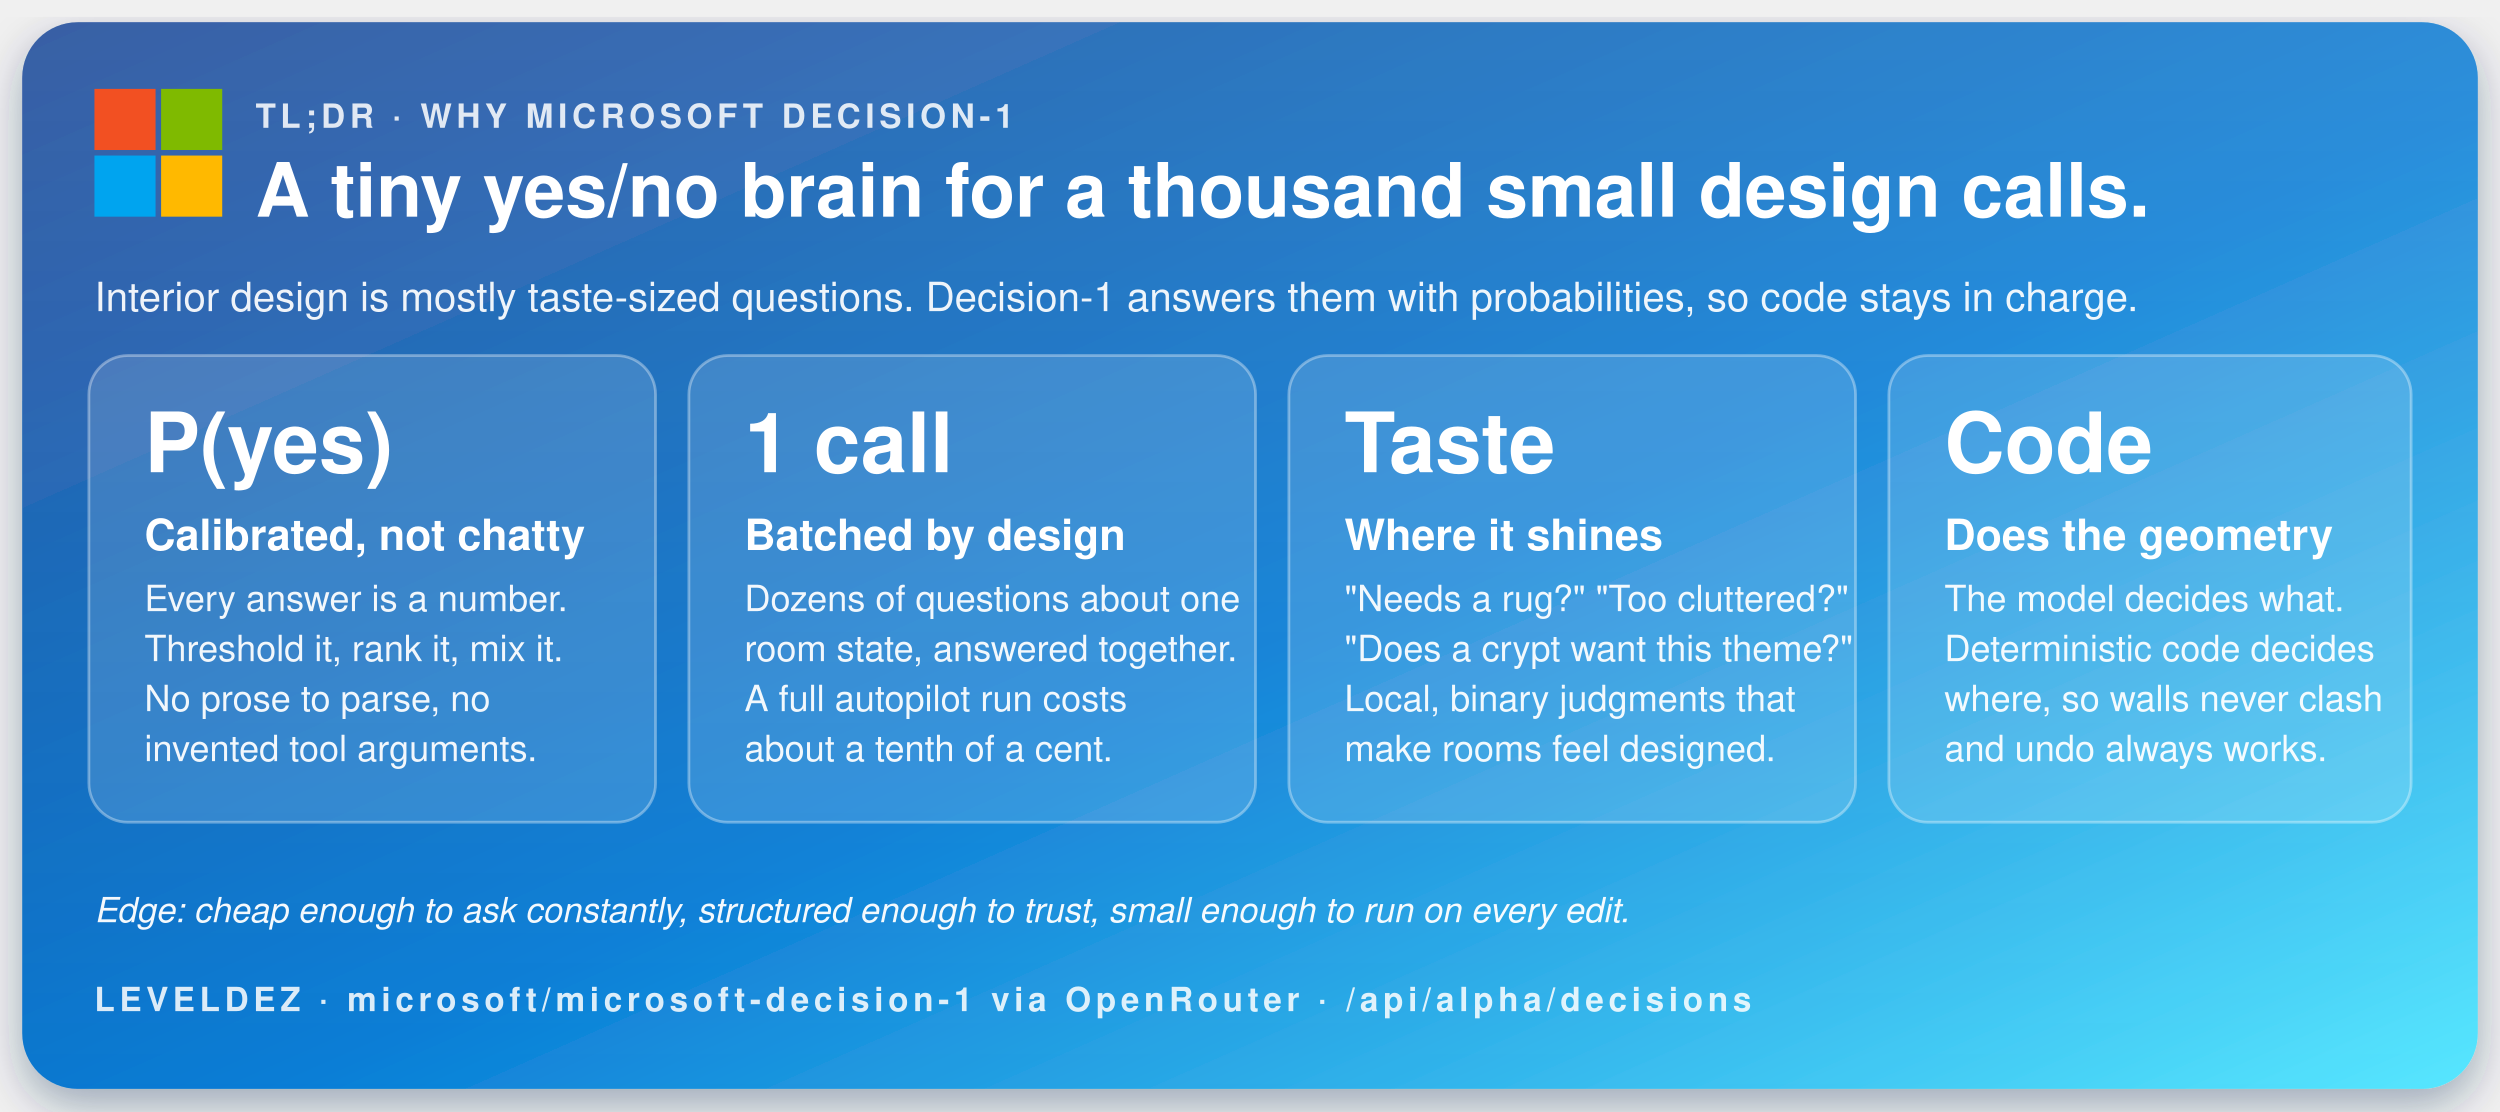
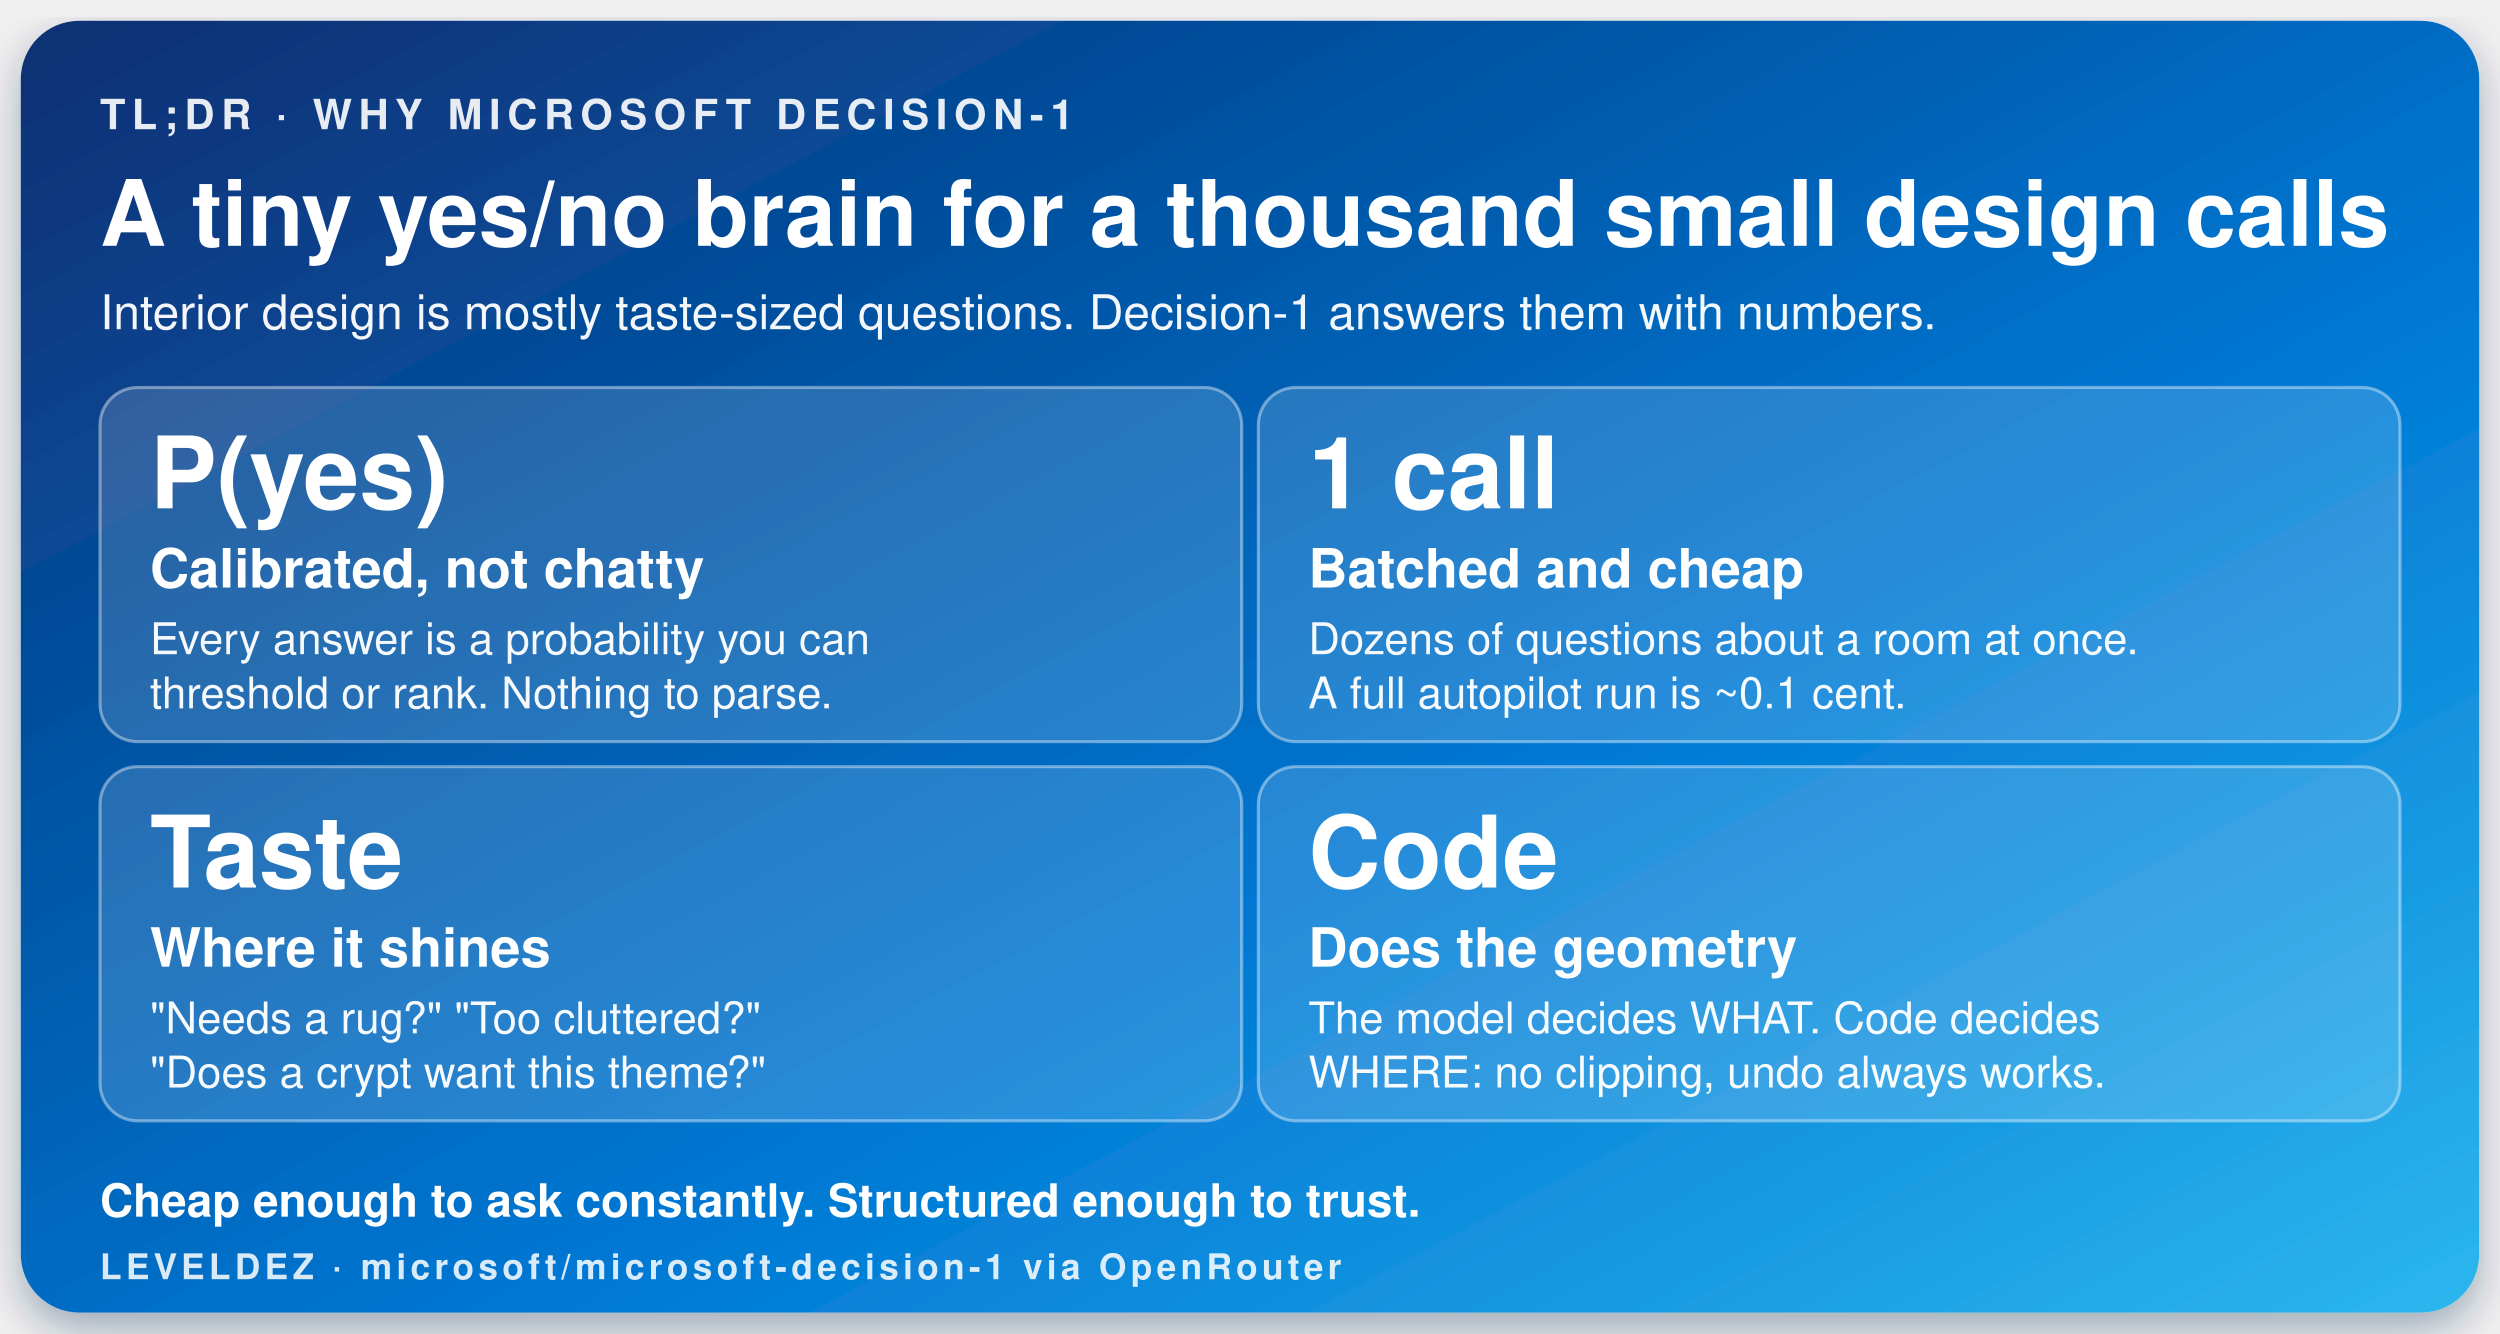
- <svg xmlns="http://www.w3.org/2000/svg" viewBox="0 0 900 400" width="900" height="400" role="img" aria-labelledby="t d">
+ <svg xmlns="http://www.w3.org/2000/svg" viewBox="0 0 1200 640" width="1200" height="640" role="img" aria-labelledby="t d">
  <defs>
    <linearGradient id="bg" x1="0" y1="0" x2="1" y2="1">
-       <stop offset="0" stop-color="#0b3d91" />
-       <stop offset="0.55" stop-color="#0078d4" />
-       <stop offset="1" stop-color="#50e6ff" />
-     </linearGradient>
-     <linearGradient id="shine" x1="0" y1="0" x2="0" y2="1">
-       <stop offset="0" stop-color="#fff" stop-opacity=".18" />
-       <stop offset="1" stop-color="#fff" stop-opacity=".04" />
+       <stop offset="0" stop-color="#0a2f73" />
+       <stop offset="0.6" stop-color="#0078d4" />
+       <stop offset="1" stop-color="#2bb6ee" />
    </linearGradient>
    <filter id="sh" x="-5%" y="-5%" width="110%" height="115%">
-       <feDropShadow dx="0" dy="6" stdDeviation="8" flood-color="#00264d" flood-opacity=".35" />
+       <feDropShadow dx="0" dy="8" stdDeviation="10" flood-color="#00264d" flood-opacity=".35" />
    </filter>
  </defs>
  <style>
    text{font-family:'Segoe UI',system-ui,-apple-system,Helvetica,Arial,sans-serif;fill:#fff}
-     .k{font-size:12px;letter-spacing:.14em;font-weight:600;opacity:.85}
-     .h{font-size:27px;font-weight:700}
-     .s{font-size:14.5px;opacity:.92}
-     .ct{font-size:15.5px;font-weight:700}
-     .cb{font-size:13px;opacity:.93}
-     .big{font-size:30px;font-weight:700}
-     .q{font-size:12.5px;font-style:italic;opacity:.95}
+     .k{font-size:20px;letter-spacing:.16em;font-weight:700;opacity:.9}
+     .h{font-size:44px;font-weight:700}
+     .s{font-size:23px;opacity:.95}
+     .big{font-size:48px;font-weight:800}
+     .ct{font-size:26px;font-weight:700}
+     .cb{font-size:21px;opacity:.96}
+     .f{font-size:22px;font-weight:600}
+     .tag{font-size:17px;letter-spacing:.12em;font-weight:600;opacity:.85}
  </style>
-   <rect x="8" y="8" width="884" height="384" rx="20" fill="url(#bg)" filter="url(#sh)" />
-   <rect x="8" y="8" width="884" height="384" rx="20" fill="url(#shine)" />
-   <g>
-     <rect x="32" y="128" width="204" height="168" rx="14" fill="#fff" fill-opacity=".14" stroke="#fff" stroke-opacity=".35" />
-     <rect x="248" y="128" width="204" height="168" rx="14" fill="#fff" fill-opacity=".14" stroke="#fff" stroke-opacity=".35" />
-     <rect x="464" y="128" width="204" height="168" rx="14" fill="#fff" fill-opacity=".14" stroke="#fff" stroke-opacity=".35" />
-     <rect x="680" y="128" width="188" height="168" rx="14" fill="#fff" fill-opacity=".14" stroke="#fff" stroke-opacity=".35" />
+   <rect x="10" y="10" width="1180" height="620" rx="28" fill="url(#bg)" filter="url(#sh)" />
+   <text class="k" x="48" y="62">TL;DR  ·  WHY MICROSOFT DECISION-1</text>
+   <text class="h" x="48" y="118">A tiny yes/no brain for a thousand small design calls</text>
+   <text class="s" x="48" y="158">Interior design is mostly taste-sized questions. Decision-1 answers them with numbers.</text>
+   <g fill="#fff" fill-opacity=".15" stroke="#fff" stroke-opacity=".4" stroke-width="1.5">
+     <rect x="48" y="186" width="548" height="170" rx="18" />
+     <rect x="604" y="186" width="548" height="170" rx="18" />
+     <rect x="48" y="368" width="548" height="170" rx="18" />
+     <rect x="604" y="368" width="548" height="170" rx="18" />
  </g>
-   <g transform="translate(34 32)">
-     <rect width="22" height="22" fill="#f25022" />
-     <rect x="24" width="22" height="22" fill="#7fba00" />
-     <rect y="24" width="22" height="22" fill="#00a4ef" />
-     <rect x="24" y="24" width="22" height="22" fill="#ffb900" />
-   </g>
-   <text class="k" x="92" y="46">TL;DR  ·  WHY MICROSOFT DECISION-1</text>
-   <text class="h" x="92" y="78">A tiny yes/no brain for a thousand small design calls.</text>
-   <text class="s" x="34" y="112">Interior design is mostly taste-sized questions. Decision-1 answers them with probabilities, so code stays in charge.</text>
-   <text class="big" x="52" y="170">P(yes)</text>
-   <text class="ct" x="52" y="198">Calibrated, not chatty</text>
-   <text class="cb" x="52" y="220">Every answer is a number.</text>
-   <text class="cb" x="52" y="238">Threshold it, rank it, mix it.</text>
-   <text class="cb" x="52" y="256">No prose to parse, no</text>
-   <text class="cb" x="52" y="274">invented tool arguments.</text>
-   <text class="big" x="268" y="170">1 call</text>
-   <text class="ct" x="268" y="198">Batched by design</text>
-   <text class="cb" x="268" y="220">Dozens of questions about one</text>
-   <text class="cb" x="268" y="238">room state, answered together.</text>
-   <text class="cb" x="268" y="256">A full autopilot run costs</text>
-   <text class="cb" x="268" y="274">about a tenth of a cent.</text>
-   <text class="big" x="484" y="170">Taste</text>
-   <text class="ct" x="484" y="198">Where it shines</text>
-   <text class="cb" x="484" y="220">"Needs a rug?" "Too cluttered?"</text>
-   <text class="cb" x="484" y="238">"Does a crypt want this theme?"</text>
-   <text class="cb" x="484" y="256">Local, binary judgments that</text>
-   <text class="cb" x="484" y="274">make rooms feel designed.</text>
-   <text class="big" x="700" y="170">Code</text>
-   <text class="ct" x="700" y="198">Does the geometry</text>
-   <text class="cb" x="700" y="220">The model decides what.</text>
-   <text class="cb" x="700" y="238">Deterministic code decides</text>
-   <text class="cb" x="700" y="256">where, so walls never clash</text>
-   <text class="cb" x="700" y="274">and undo always works.</text>
-   <text class="q" x="34" y="332">Edge: cheap enough to ask constantly, structured enough to trust, small enough to run on every edit.</text>
-   <text class="k" x="34" y="364">LEVELDEZ  ·  microsoft/microsoft-decision-1 via OpenRouter  ·  /api/alpha/decisions</text>
+   <text class="big" x="72" y="244">P(yes)</text>
+   <text class="ct" x="72" y="282">Calibrated, not chatty</text>
+   <text class="cb" x="72" y="314">Every answer is a probability you can</text>
+   <text class="cb" x="72" y="340">threshold or rank. Nothing to parse.</text>
+   <text class="big" x="628" y="244">1 call</text>
+   <text class="ct" x="628" y="282">Batched and cheap</text>
+   <text class="cb" x="628" y="314">Dozens of questions about a room at once.</text>
+   <text class="cb" x="628" y="340">A full autopilot run is ~0.1 cent.</text>
+   <text class="big" x="72" y="426">Taste</text>
+   <text class="ct" x="72" y="464">Where it shines</text>
+   <text class="cb" x="72" y="496">"Needs a rug?"  "Too cluttered?"</text>
+   <text class="cb" x="72" y="522">"Does a crypt want this theme?"</text>
+   <text class="big" x="628" y="426">Code</text>
+   <text class="ct" x="628" y="464">Does the geometry</text>
+   <text class="cb" x="628" y="496">The model decides WHAT. Code decides</text>
+   <text class="cb" x="628" y="522">WHERE: no clipping, undo always works.</text>
+   <text class="f" x="48" y="584">Cheap enough to ask constantly. Structured enough to trust.</text>
+   <text class="tag" x="48" y="614">LEVELDEZ  ·  microsoft/microsoft-decision-1 via OpenRouter</text>
</svg>
